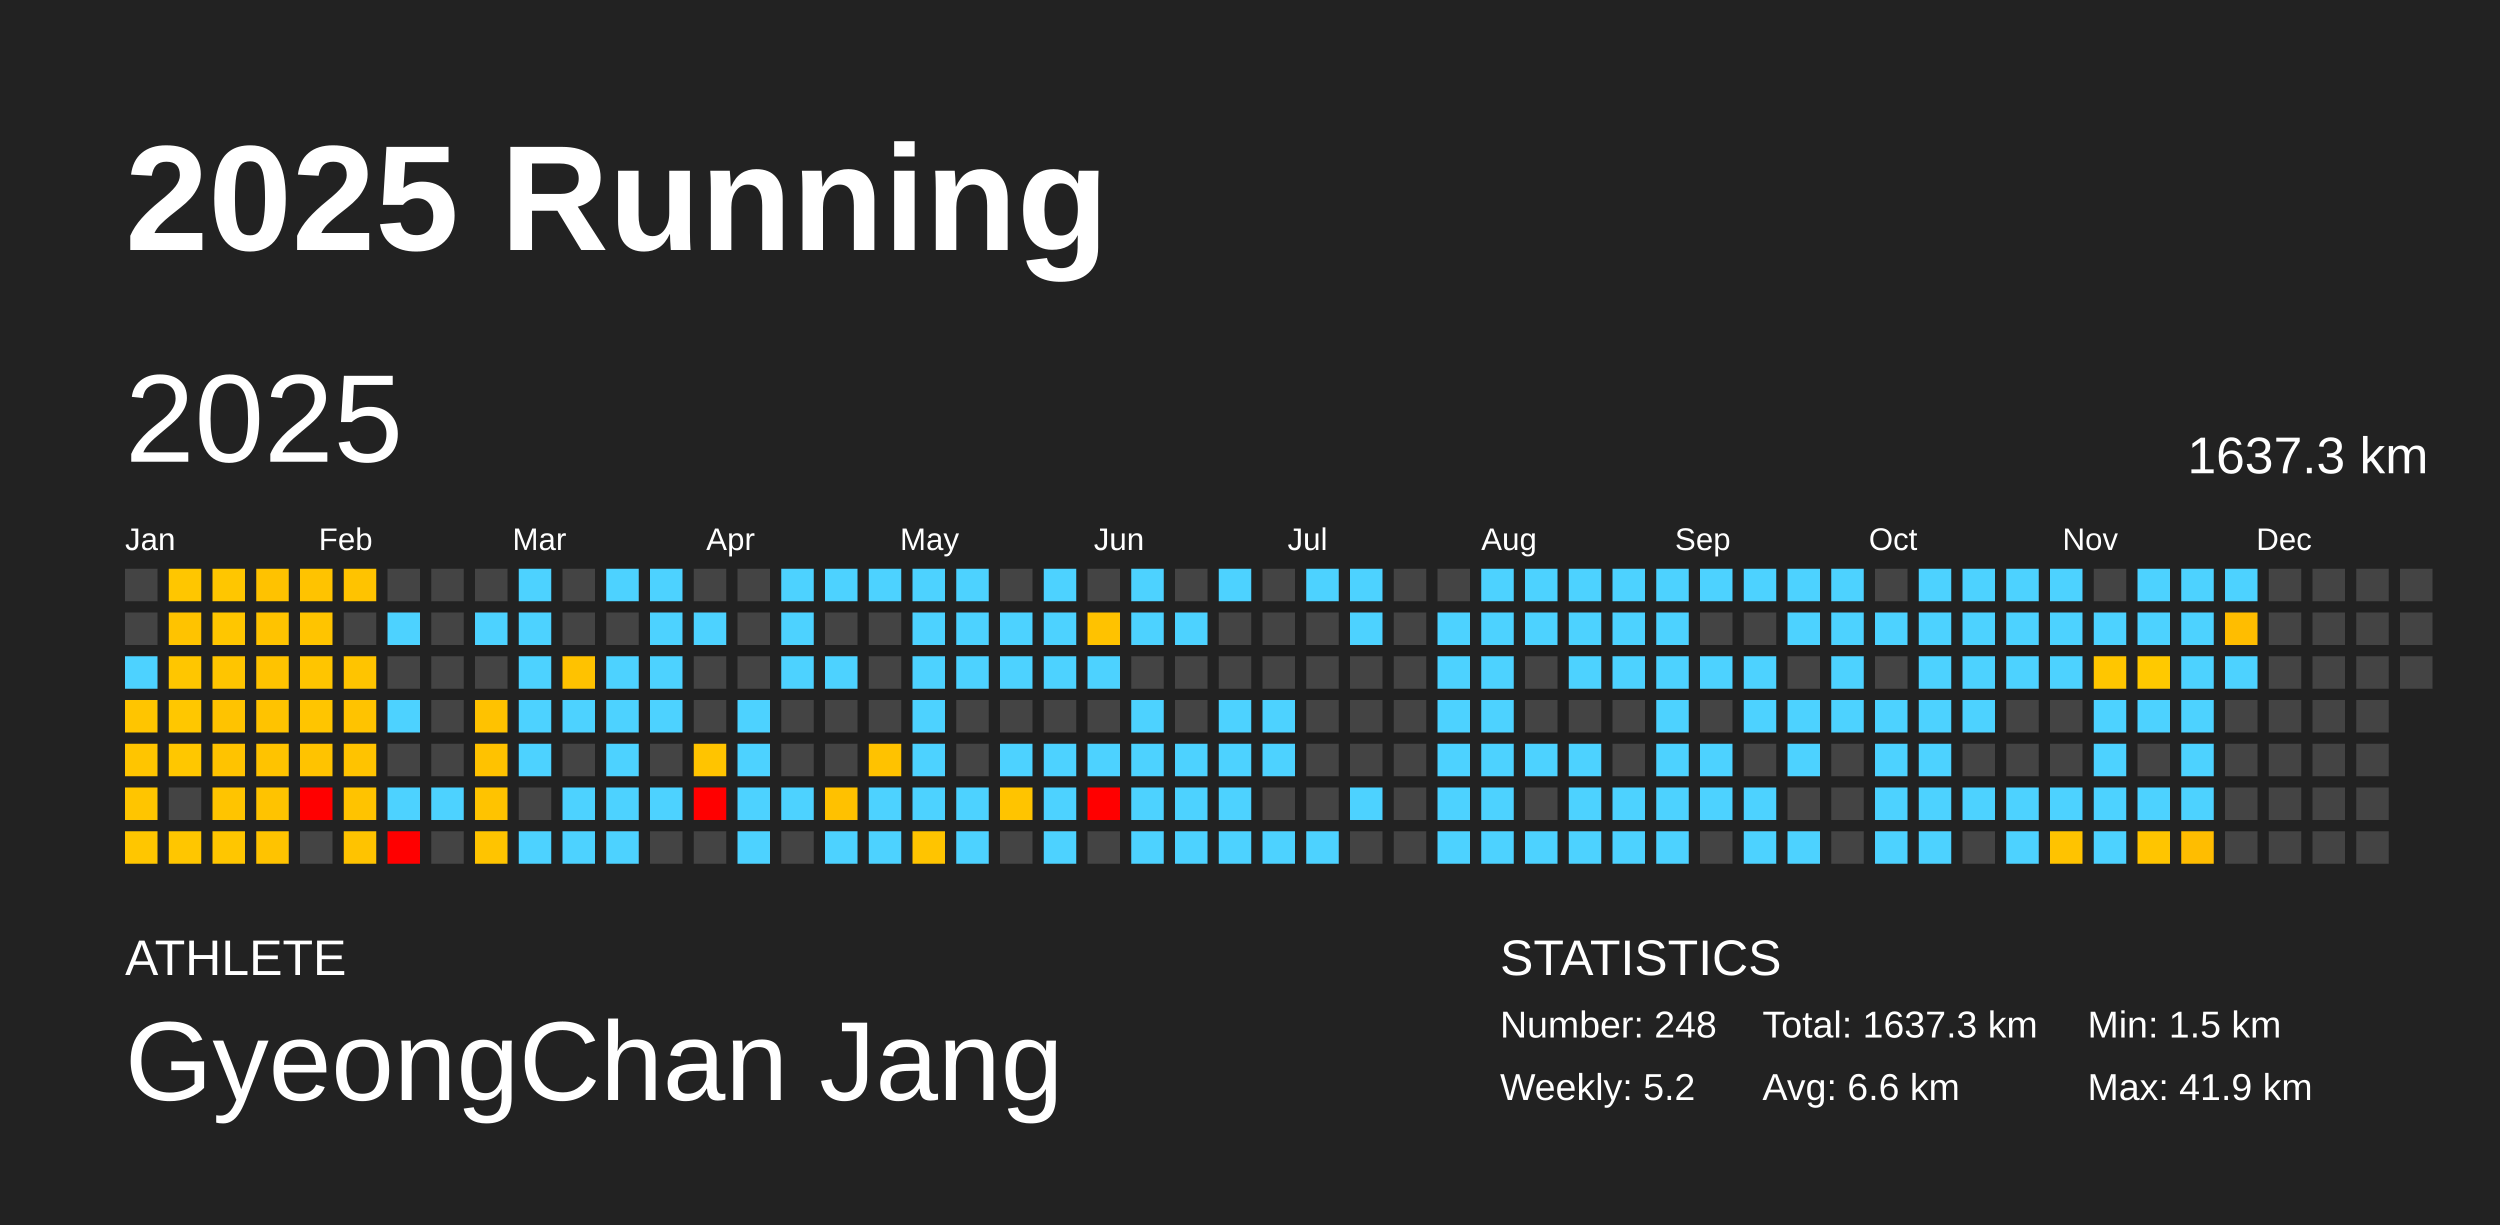
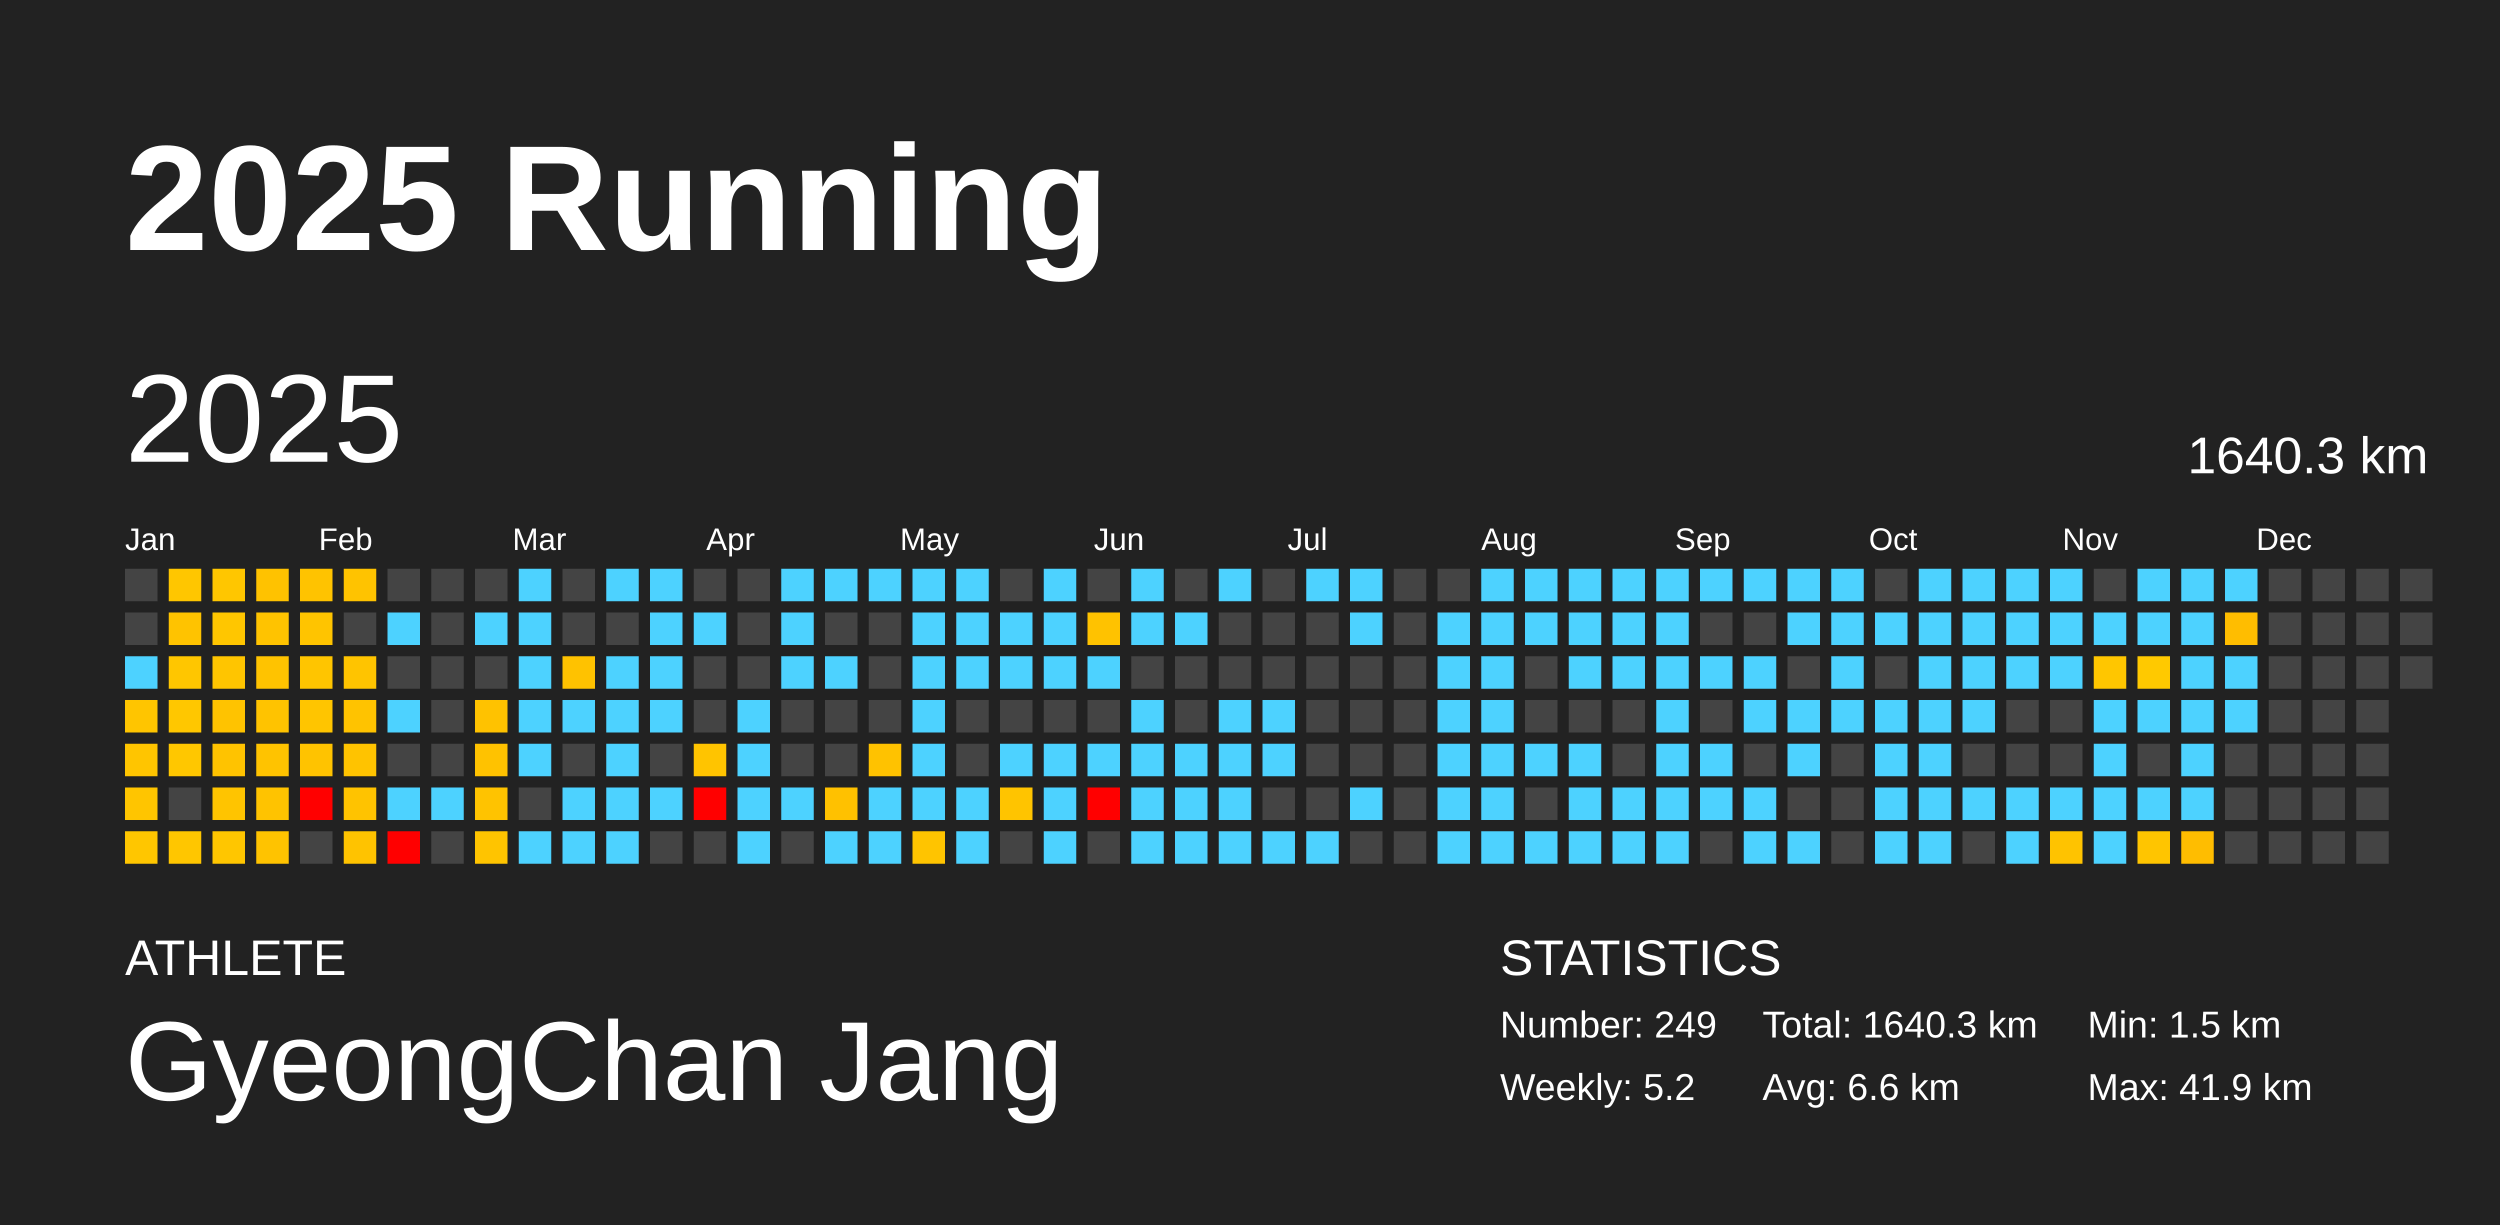
<svg xmlns="http://www.w3.org/2000/svg" baseProfile="full" height="98mm" version="1.1" viewBox="0,0,200,98" width="200mm">
  <defs />
  <rect fill="#222222" height="98" width="200" x="0" y="0" />
  <text fill="#FFFFFF" style="font-size:12px; font-family:Arial; font-weight:bold;" x="10" y="20">2025 Running</text>
  <text fill="#FFFFFF" style="font-size:4px; font-family:Arial" x="10" y="78">ATHLETE</text>
  <text fill="#FFFFFF" style="font-size:9px; font-family:Arial" x="10" y="88">GyeongChan Jang</text>
  <text fill="#FFFFFF" style="font-size:4px; font-family:Arial" x="120" y="78">STATISTICS</text>
-   <text fill="#FFFFFF" style="font-size:3px; font-family:Arial" x="120" y="83">Number: 248</text>
+   <text fill="#FFFFFF" style="font-size:3px; font-family:Arial" x="120" y="83">Number: 249</text>
  <text fill="#FFFFFF" style="font-size:3px; font-family:Arial" x="120" y="88">Weekly: 5.2</text>
-   <text fill="#FFFFFF" style="font-size:3px; font-family:Arial" x="141" y="83">Total: 1637.3 km</text>
+   <text fill="#FFFFFF" style="font-size:3px; font-family:Arial" x="141" y="83">Total: 1640.3 km</text>
  <text fill="#FFFFFF" style="font-size:3px; font-family:Arial" x="141" y="88">Avg: 6.6 km</text>
  <text fill="#FFFFFF" style="font-size:3px; font-family:Arial" x="167" y="83">Min: 1.5 km</text>
  <text fill="#FFFFFF" style="font-size:3px; font-family:Arial" x="167" y="88">Max: 41.9 km</text>
  <text dominant-baseline="hanging" fill="#FFFFFF" style="font-size:10.0px; font-family:Arial;" x="10" y="30">2025</text>
-   <text dominant-baseline="hanging" fill="#FFFFFF" style="font-size:4.125px; font-family:Arial;" x="175" y="35">1637.3 km</text>
+   <text dominant-baseline="hanging" fill="#FFFFFF" style="font-size:4.125px; font-family:Arial;" x="175" y="35">1640.3 km</text>
  <text fill="#FFFFFF" style="font-size:2.5px; font-family:Arial" x="10.0" y="44">Jan</text>
  <text fill="#FFFFFF" style="font-size:2.5px; font-family:Arial" x="25.5" y="44">Feb</text>
  <text fill="#FFFFFF" style="font-size:2.5px; font-family:Arial" x="41.0" y="44">Mar</text>
  <text fill="#FFFFFF" style="font-size:2.5px; font-family:Arial" x="56.5" y="44">Apr</text>
  <text fill="#FFFFFF" style="font-size:2.5px; font-family:Arial" x="72.0" y="44">May</text>
  <text fill="#FFFFFF" style="font-size:2.5px; font-family:Arial" x="87.5" y="44">Jun</text>
  <text fill="#FFFFFF" style="font-size:2.5px; font-family:Arial" x="103.0" y="44">Jul</text>
  <text fill="#FFFFFF" style="font-size:2.5px; font-family:Arial" x="118.5" y="44">Aug</text>
  <text fill="#FFFFFF" style="font-size:2.5px; font-family:Arial" x="134.0" y="44">Sep</text>
  <text fill="#FFFFFF" style="font-size:2.5px; font-family:Arial" x="149.5" y="44">Oct</text>
  <text fill="#FFFFFF" style="font-size:2.5px; font-family:Arial" x="165.0" y="44">Nov</text>
  <text fill="#FFFFFF" style="font-size:2.5px; font-family:Arial" x="180.5" y="44">Dec</text>
  <rect fill="#444444" height="2.6" width="2.6" x="10.0" y="45.5" />
  <rect fill="#444444" height="2.6" width="2.6" x="10.0" y="49.0" />
  <rect fill="#4dd2ff" height="2.6" width="2.6" x="10.0" y="52.5" />
  <rect fill="#ffc500" height="2.6" width="2.6" x="10.0" y="56.0" />
  <rect fill="#ffc500" height="2.6" width="2.6" x="10.0" y="59.5" />
  <rect fill="#ffc500" height="2.6" width="2.6" x="10.0" y="63.0" />
  <rect fill="#ffc600" height="2.6" width="2.6" x="10.0" y="66.5" />
  <rect fill="#ffc600" height="2.6" width="2.6" x="13.5" y="45.5" />
  <rect fill="#ffc300" height="2.6" width="2.6" x="13.5" y="49.0" />
  <rect fill="#ffc600" height="2.6" width="2.6" x="13.5" y="52.5" />
  <rect fill="#ffc700" height="2.6" width="2.6" x="13.5" y="56.0" />
  <rect fill="#ffc700" height="2.6" width="2.6" x="13.5" y="59.5" />
  <rect fill="#444444" height="2.6" width="2.6" x="13.5" y="63.0" />
  <rect fill="#ffc600" height="2.6" width="2.6" x="13.5" y="66.5" />
  <rect fill="#ffc600" height="2.6" width="2.6" x="17.0" y="45.5" />
  <rect fill="#ffc600" height="2.6" width="2.6" x="17.0" y="49.0" />
  <rect fill="#ffc500" height="2.6" width="2.6" x="17.0" y="52.5" />
  <rect fill="#ffc300" height="2.6" width="2.6" x="17.0" y="56.0" />
  <rect fill="#ffc300" height="2.6" width="2.6" x="17.0" y="59.5" />
  <rect fill="#ffc400" height="2.6" width="2.6" x="17.0" y="63.0" />
  <rect fill="#ffc600" height="2.6" width="2.6" x="17.0" y="66.5" />
  <rect fill="#ffc200" height="2.6" width="2.6" x="20.5" y="45.5" />
  <rect fill="#ffc300" height="2.6" width="2.6" x="20.5" y="49.0" />
  <rect fill="#ffc300" height="2.6" width="2.6" x="20.5" y="52.5" />
  <rect fill="#ffc300" height="2.6" width="2.6" x="20.5" y="56.0" />
  <rect fill="#ffc300" height="2.6" width="2.6" x="20.5" y="59.5" />
  <rect fill="#ffc300" height="2.6" width="2.6" x="20.5" y="63.0" />
  <rect fill="#ffc300" height="2.6" width="2.6" x="20.5" y="66.5" />
  <rect fill="#ffc300" height="2.6" width="2.6" x="24.0" y="45.5" />
  <rect fill="#ffc400" height="2.6" width="2.6" x="24.0" y="49.0" />
  <rect fill="#ffc500" height="2.6" width="2.6" x="24.0" y="52.5" />
  <rect fill="#ffc500" height="2.6" width="2.6" x="24.0" y="56.0" />
  <rect fill="#ffc300" height="2.6" width="2.6" x="24.0" y="59.5" />
  <rect fill="red" height="2.6" width="2.6" x="24.0" y="63.0" />
  <rect fill="#444444" height="2.6" width="2.6" x="24.0" y="66.5" />
  <rect fill="#ffc300" height="2.6" width="2.6" x="27.5" y="45.5" />
  <rect fill="#444444" height="2.6" width="2.6" x="27.5" y="49.0" />
  <rect fill="#ffc400" height="2.6" width="2.6" x="27.5" y="52.5" />
  <rect fill="#ffc300" height="2.6" width="2.6" x="27.5" y="56.0" />
  <rect fill="#ffc300" height="2.6" width="2.6" x="27.5" y="59.5" />
  <rect fill="#ffc300" height="2.6" width="2.6" x="27.5" y="63.0" />
  <rect fill="#ffc300" height="2.6" width="2.6" x="27.5" y="66.5" />
  <rect fill="#444444" height="2.6" width="2.6" x="31.0" y="45.5" />
  <rect fill="#4dd2ff" height="2.6" width="2.6" x="31.0" y="49.0" />
  <rect fill="#444444" height="2.6" width="2.6" x="31.0" y="52.5" />
  <rect fill="#4dd2ff" height="2.6" width="2.6" x="31.0" y="56.0" />
  <rect fill="#444444" height="2.6" width="2.6" x="31.0" y="59.5" />
  <rect fill="#4dd2ff" height="2.6" width="2.6" x="31.0" y="63.0" />
  <rect fill="red" height="2.6" width="2.6" x="31.0" y="66.5" />
  <rect fill="#444444" height="2.6" width="2.6" x="34.5" y="45.5" />
  <rect fill="#444444" height="2.6" width="2.6" x="34.5" y="49.0" />
  <rect fill="#444444" height="2.6" width="2.6" x="34.5" y="52.5" />
  <rect fill="#444444" height="2.6" width="2.6" x="34.5" y="56.0" />
  <rect fill="#444444" height="2.6" width="2.6" x="34.5" y="59.5" />
  <rect fill="#4dd2ff" height="2.6" width="2.6" x="34.5" y="63.0" />
  <rect fill="#444444" height="2.6" width="2.6" x="34.5" y="66.5" />
  <rect fill="#444444" height="2.6" width="2.6" x="38.0" y="45.5" />
  <rect fill="#4dd2ff" height="2.6" width="2.6" x="38.0" y="49.0" />
  <rect fill="#444444" height="2.6" width="2.6" x="38.0" y="52.5" />
  <rect fill="#ffc200" height="2.6" width="2.6" x="38.0" y="56.0" />
  <rect fill="#ffc200" height="2.6" width="2.6" x="38.0" y="59.5" />
  <rect fill="#ffc300" height="2.6" width="2.6" x="38.0" y="63.0" />
  <rect fill="#ffc400" height="2.6" width="2.6" x="38.0" y="66.5" />
  <rect fill="#4dd2ff" height="2.6" width="2.6" x="41.5" y="45.5" />
  <rect fill="#4dd2ff" height="2.6" width="2.6" x="41.5" y="49.0" />
  <rect fill="#4dd2ff" height="2.6" width="2.6" x="41.5" y="52.5" />
  <rect fill="#4dd2ff" height="2.6" width="2.6" x="41.5" y="56.0" />
  <rect fill="#4dd2ff" height="2.6" width="2.6" x="41.5" y="59.5" />
  <rect fill="#444444" height="2.6" width="2.6" x="41.5" y="63.0" />
  <rect fill="#4dd2ff" height="2.6" width="2.6" x="41.5" y="66.5" />
  <rect fill="#444444" height="2.6" width="2.6" x="45.0" y="45.5" />
  <rect fill="#444444" height="2.6" width="2.6" x="45.0" y="49.0" />
  <rect fill="#ffc200" height="2.6" width="2.6" x="45.0" y="52.5" />
  <rect fill="#4dd2ff" height="2.6" width="2.6" x="45.0" y="56.0" />
  <rect fill="#444444" height="2.6" width="2.6" x="45.0" y="59.5" />
  <rect fill="#4dd2ff" height="2.6" width="2.6" x="45.0" y="63.0" />
  <rect fill="#4dd2ff" height="2.6" width="2.6" x="45.0" y="66.5" />
  <rect fill="#4dd2ff" height="2.6" width="2.6" x="48.5" y="45.5" />
  <rect fill="#444444" height="2.6" width="2.6" x="48.5" y="49.0" />
  <rect fill="#4dd2ff" height="2.6" width="2.6" x="48.5" y="52.5" />
  <rect fill="#4dd2ff" height="2.6" width="2.6" x="48.5" y="56.0" />
  <rect fill="#4dd2ff" height="2.6" width="2.6" x="48.5" y="59.5" />
  <rect fill="#4dd2ff" height="2.6" width="2.6" x="48.5" y="63.0" />
  <rect fill="#4dd2ff" height="2.6" width="2.6" x="48.5" y="66.5" />
  <rect fill="#4dd2ff" height="2.6" width="2.6" x="52.0" y="45.5" />
  <rect fill="#4dd2ff" height="2.6" width="2.6" x="52.0" y="49.0" />
  <rect fill="#4dd2ff" height="2.6" width="2.6" x="52.0" y="52.5" />
  <rect fill="#4dd2ff" height="2.6" width="2.6" x="52.0" y="56.0" />
  <rect fill="#444444" height="2.6" width="2.6" x="52.0" y="59.5" />
  <rect fill="#4dd2ff" height="2.6" width="2.6" x="52.0" y="63.0" />
  <rect fill="#444444" height="2.6" width="2.6" x="52.0" y="66.5" />
  <rect fill="#444444" height="2.6" width="2.6" x="55.5" y="45.5" />
  <rect fill="#4dd2ff" height="2.6" width="2.6" x="55.5" y="49.0" />
  <rect fill="#444444" height="2.6" width="2.6" x="55.5" y="52.5" />
  <rect fill="#444444" height="2.6" width="2.6" x="55.5" y="56.0" />
  <rect fill="#ffc400" height="2.6" width="2.6" x="55.5" y="59.5" />
  <rect fill="red" height="2.6" width="2.6" x="55.5" y="63.0" />
  <rect fill="#444444" height="2.6" width="2.6" x="55.5" y="66.5" />
  <rect fill="#444444" height="2.6" width="2.6" x="59.0" y="45.5" />
  <rect fill="#444444" height="2.6" width="2.6" x="59.0" y="49.0" />
  <rect fill="#444444" height="2.6" width="2.6" x="59.0" y="52.5" />
  <rect fill="#4dd2ff" height="2.6" width="2.6" x="59.0" y="56.0" />
  <rect fill="#4dd2ff" height="2.6" width="2.6" x="59.0" y="59.5" />
  <rect fill="#4dd2ff" height="2.6" width="2.6" x="59.0" y="63.0" />
  <rect fill="#4dd2ff" height="2.6" width="2.6" x="59.0" y="66.5" />
  <rect fill="#4dd2ff" height="2.6" width="2.6" x="62.5" y="45.5" />
  <rect fill="#4dd2ff" height="2.6" width="2.6" x="62.5" y="49.0" />
  <rect fill="#4dd2ff" height="2.6" width="2.6" x="62.5" y="52.5" />
  <rect fill="#444444" height="2.6" width="2.6" x="62.5" y="56.0" />
  <rect fill="#444444" height="2.6" width="2.6" x="62.5" y="59.5" />
  <rect fill="#4dd2ff" height="2.6" width="2.6" x="62.5" y="63.0" />
  <rect fill="#444444" height="2.6" width="2.6" x="62.5" y="66.5" />
  <rect fill="#4dd2ff" height="2.6" width="2.6" x="66.0" y="45.5" />
  <rect fill="#444444" height="2.6" width="2.6" x="66.0" y="49.0" />
  <rect fill="#4dd2ff" height="2.6" width="2.6" x="66.0" y="52.5" />
  <rect fill="#444444" height="2.6" width="2.6" x="66.0" y="56.0" />
  <rect fill="#444444" height="2.6" width="2.6" x="66.0" y="59.5" />
  <rect fill="#ffc100" height="2.6" width="2.6" x="66.0" y="63.0" />
  <rect fill="#4dd2ff" height="2.6" width="2.6" x="66.0" y="66.5" />
  <rect fill="#4dd2ff" height="2.6" width="2.6" x="69.5" y="45.5" />
  <rect fill="#444444" height="2.6" width="2.6" x="69.5" y="49.0" />
  <rect fill="#444444" height="2.6" width="2.6" x="69.5" y="52.5" />
  <rect fill="#444444" height="2.6" width="2.6" x="69.5" y="56.0" />
  <rect fill="#ffc200" height="2.6" width="2.6" x="69.5" y="59.5" />
  <rect fill="#4dd2ff" height="2.6" width="2.6" x="69.5" y="63.0" />
  <rect fill="#4dd2ff" height="2.6" width="2.6" x="69.5" y="66.5" />
  <rect fill="#4dd2ff" height="2.6" width="2.6" x="73.0" y="45.5" />
  <rect fill="#4dd2ff" height="2.6" width="2.6" x="73.0" y="49.0" />
  <rect fill="#4dd2ff" height="2.6" width="2.6" x="73.0" y="52.5" />
  <rect fill="#4dd2ff" height="2.6" width="2.6" x="73.0" y="56.0" />
  <rect fill="#4dd2ff" height="2.6" width="2.6" x="73.0" y="59.5" />
  <rect fill="#4dd2ff" height="2.6" width="2.6" x="73.0" y="63.0" />
  <rect fill="#ffc400" height="2.6" width="2.6" x="73.0" y="66.5" />
  <rect fill="#4dd2ff" height="2.6" width="2.6" x="76.5" y="45.5" />
  <rect fill="#4dd2ff" height="2.6" width="2.6" x="76.5" y="49.0" />
  <rect fill="#4dd2ff" height="2.6" width="2.6" x="76.5" y="52.5" />
  <rect fill="#444444" height="2.6" width="2.6" x="76.5" y="56.0" />
  <rect fill="#444444" height="2.6" width="2.6" x="76.5" y="59.5" />
  <rect fill="#4dd2ff" height="2.6" width="2.6" x="76.5" y="63.0" />
  <rect fill="#4dd2ff" height="2.6" width="2.6" x="76.5" y="66.5" />
  <rect fill="#444444" height="2.6" width="2.6" x="80.0" y="45.5" />
  <rect fill="#4dd2ff" height="2.6" width="2.6" x="80.0" y="49.0" />
  <rect fill="#4dd2ff" height="2.6" width="2.6" x="80.0" y="52.5" />
  <rect fill="#444444" height="2.6" width="2.6" x="80.0" y="56.0" />
  <rect fill="#4dd2ff" height="2.6" width="2.6" x="80.0" y="59.5" />
  <rect fill="#ffc400" height="2.6" width="2.6" x="80.0" y="63.0" />
  <rect fill="#444444" height="2.6" width="2.6" x="80.0" y="66.5" />
  <rect fill="#4dd2ff" height="2.6" width="2.6" x="83.5" y="45.5" />
  <rect fill="#4dd2ff" height="2.6" width="2.6" x="83.5" y="49.0" />
  <rect fill="#4dd2ff" height="2.6" width="2.6" x="83.5" y="52.5" />
  <rect fill="#444444" height="2.6" width="2.6" x="83.5" y="56.0" />
  <rect fill="#4dd2ff" height="2.6" width="2.6" x="83.5" y="59.5" />
  <rect fill="#4dd2ff" height="2.6" width="2.6" x="83.5" y="63.0" />
  <rect fill="#4dd2ff" height="2.6" width="2.6" x="83.5" y="66.5" />
  <rect fill="#444444" height="2.6" width="2.6" x="87.0" y="45.5" />
  <rect fill="#ffc200" height="2.6" width="2.6" x="87.0" y="49.0" />
  <rect fill="#4dd2ff" height="2.6" width="2.6" x="87.0" y="52.5" />
  <rect fill="#444444" height="2.6" width="2.6" x="87.0" y="56.0" />
  <rect fill="#4dd2ff" height="2.6" width="2.6" x="87.0" y="59.5" />
  <rect fill="red" height="2.6" width="2.6" x="87.0" y="63.0" />
  <rect fill="#444444" height="2.6" width="2.6" x="87.0" y="66.5" />
  <rect fill="#4dd2ff" height="2.6" width="2.6" x="90.5" y="45.5" />
  <rect fill="#4dd2ff" height="2.6" width="2.6" x="90.5" y="49.0" />
  <rect fill="#444444" height="2.6" width="2.6" x="90.5" y="52.5" />
  <rect fill="#4dd2ff" height="2.6" width="2.6" x="90.5" y="56.0" />
  <rect fill="#4dd2ff" height="2.6" width="2.6" x="90.5" y="59.5" />
  <rect fill="#4dd2ff" height="2.6" width="2.6" x="90.5" y="63.0" />
  <rect fill="#4dd2ff" height="2.6" width="2.6" x="90.5" y="66.5" />
  <rect fill="#444444" height="2.6" width="2.6" x="94.0" y="45.5" />
  <rect fill="#4dd2ff" height="2.6" width="2.6" x="94.0" y="49.0" />
  <rect fill="#444444" height="2.6" width="2.6" x="94.0" y="52.5" />
  <rect fill="#444444" height="2.6" width="2.6" x="94.0" y="56.0" />
  <rect fill="#4dd2ff" height="2.6" width="2.6" x="94.0" y="59.5" />
  <rect fill="#4dd2ff" height="2.6" width="2.6" x="94.0" y="63.0" />
  <rect fill="#4dd2ff" height="2.6" width="2.6" x="94.0" y="66.5" />
  <rect fill="#4dd2ff" height="2.6" width="2.6" x="97.5" y="45.5" />
  <rect fill="#444444" height="2.6" width="2.6" x="97.5" y="49.0" />
  <rect fill="#444444" height="2.6" width="2.6" x="97.5" y="52.5" />
  <rect fill="#4dd2ff" height="2.6" width="2.6" x="97.5" y="56.0" />
  <rect fill="#4dd2ff" height="2.6" width="2.6" x="97.5" y="59.5" />
  <rect fill="#4dd2ff" height="2.6" width="2.6" x="97.5" y="63.0" />
  <rect fill="#4dd2ff" height="2.6" width="2.6" x="97.5" y="66.5" />
  <rect fill="#444444" height="2.6" width="2.6" x="101.0" y="45.5" />
  <rect fill="#444444" height="2.6" width="2.6" x="101.0" y="49.0" />
  <rect fill="#444444" height="2.6" width="2.6" x="101.0" y="52.5" />
  <rect fill="#4dd2ff" height="2.6" width="2.6" x="101.0" y="56.0" />
  <rect fill="#4dd2ff" height="2.6" width="2.6" x="101.0" y="59.5" />
  <rect fill="#444444" height="2.6" width="2.6" x="101.0" y="63.0" />
  <rect fill="#4dd2ff" height="2.6" width="2.6" x="101.0" y="66.5" />
  <rect fill="#4dd2ff" height="2.6" width="2.6" x="104.5" y="45.5" />
  <rect fill="#444444" height="2.6" width="2.6" x="104.5" y="49.0" />
  <rect fill="#444444" height="2.6" width="2.6" x="104.5" y="52.5" />
  <rect fill="#444444" height="2.6" width="2.6" x="104.5" y="56.0" />
  <rect fill="#444444" height="2.6" width="2.6" x="104.5" y="59.5" />
  <rect fill="#444444" height="2.6" width="2.6" x="104.5" y="63.0" />
  <rect fill="#4dd2ff" height="2.6" width="2.6" x="104.5" y="66.5" />
  <rect fill="#4dd2ff" height="2.6" width="2.6" x="108.0" y="45.5" />
  <rect fill="#4dd2ff" height="2.6" width="2.6" x="108.0" y="49.0" />
  <rect fill="#444444" height="2.6" width="2.6" x="108.0" y="52.5" />
  <rect fill="#444444" height="2.6" width="2.6" x="108.0" y="56.0" />
  <rect fill="#444444" height="2.6" width="2.6" x="108.0" y="59.5" />
  <rect fill="#4dd2ff" height="2.6" width="2.6" x="108.0" y="63.0" />
  <rect fill="#444444" height="2.6" width="2.6" x="108.0" y="66.5" />
  <rect fill="#444444" height="2.6" width="2.6" x="111.5" y="45.5" />
  <rect fill="#444444" height="2.6" width="2.6" x="111.5" y="49.0" />
  <rect fill="#444444" height="2.6" width="2.6" x="111.5" y="52.5" />
  <rect fill="#444444" height="2.6" width="2.6" x="111.5" y="56.0" />
  <rect fill="#444444" height="2.6" width="2.6" x="111.5" y="59.5" />
  <rect fill="#444444" height="2.6" width="2.6" x="111.5" y="63.0" />
  <rect fill="#444444" height="2.6" width="2.6" x="111.5" y="66.5" />
  <rect fill="#444444" height="2.6" width="2.6" x="115.0" y="45.5" />
  <rect fill="#4dd2ff" height="2.6" width="2.6" x="115.0" y="49.0" />
  <rect fill="#4dd2ff" height="2.6" width="2.6" x="115.0" y="52.5" />
  <rect fill="#4dd2ff" height="2.6" width="2.6" x="115.0" y="56.0" />
  <rect fill="#4dd2ff" height="2.6" width="2.6" x="115.0" y="59.5" />
  <rect fill="#4dd2ff" height="2.6" width="2.6" x="115.0" y="63.0" />
  <rect fill="#4dd2ff" height="2.6" width="2.6" x="115.0" y="66.5" />
  <rect fill="#4dd2ff" height="2.6" width="2.6" x="118.5" y="45.5" />
  <rect fill="#4dd2ff" height="2.6" width="2.6" x="118.5" y="49.0" />
  <rect fill="#4dd2ff" height="2.6" width="2.6" x="118.5" y="52.5" />
  <rect fill="#4dd2ff" height="2.6" width="2.6" x="118.5" y="56.0" />
  <rect fill="#4dd2ff" height="2.6" width="2.6" x="118.5" y="59.5" />
  <rect fill="#4dd2ff" height="2.6" width="2.6" x="118.5" y="63.0" />
  <rect fill="#4dd2ff" height="2.6" width="2.6" x="118.5" y="66.5" />
  <rect fill="#4dd2ff" height="2.6" width="2.6" x="122.0" y="45.5" />
  <rect fill="#4dd2ff" height="2.6" width="2.6" x="122.0" y="49.0" />
  <rect fill="#444444" height="2.6" width="2.6" x="122.0" y="52.5" />
  <rect fill="#444444" height="2.6" width="2.6" x="122.0" y="56.0" />
  <rect fill="#4dd2ff" height="2.6" width="2.6" x="122.0" y="59.5" />
  <rect fill="#444444" height="2.6" width="2.6" x="122.0" y="63.0" />
  <rect fill="#4dd2ff" height="2.6" width="2.6" x="122.0" y="66.5" />
  <rect fill="#4dd2ff" height="2.6" width="2.6" x="125.5" y="45.5" />
  <rect fill="#4dd2ff" height="2.6" width="2.6" x="125.5" y="49.0" />
  <rect fill="#4dd2ff" height="2.6" width="2.6" x="125.5" y="52.5" />
  <rect fill="#444444" height="2.6" width="2.6" x="125.5" y="56.0" />
  <rect fill="#4dd2ff" height="2.6" width="2.6" x="125.5" y="59.5" />
  <rect fill="#4dd2ff" height="2.6" width="2.6" x="125.5" y="63.0" />
  <rect fill="#4dd2ff" height="2.6" width="2.6" x="125.5" y="66.5" />
  <rect fill="#4dd2ff" height="2.6" width="2.6" x="129.0" y="45.5" />
  <rect fill="#4dd2ff" height="2.6" width="2.6" x="129.0" y="49.0" />
  <rect fill="#4dd2ff" height="2.6" width="2.6" x="129.0" y="52.5" />
  <rect fill="#444444" height="2.6" width="2.6" x="129.0" y="56.0" />
  <rect fill="#444444" height="2.6" width="2.6" x="129.0" y="59.5" />
  <rect fill="#4dd2ff" height="2.6" width="2.6" x="129.0" y="63.0" />
  <rect fill="#4dd2ff" height="2.6" width="2.6" x="129.0" y="66.5" />
  <rect fill="#4dd2ff" height="2.6" width="2.6" x="132.5" y="45.5" />
  <rect fill="#4dd2ff" height="2.6" width="2.6" x="132.5" y="49.0" />
  <rect fill="#4dd2ff" height="2.6" width="2.6" x="132.5" y="52.5" />
  <rect fill="#4dd2ff" height="2.6" width="2.6" x="132.5" y="56.0" />
  <rect fill="#4dd2ff" height="2.6" width="2.6" x="132.5" y="59.5" />
  <rect fill="#4dd2ff" height="2.6" width="2.6" x="132.5" y="63.0" />
  <rect fill="#4dd2ff" height="2.6" width="2.6" x="132.5" y="66.5" />
  <rect fill="#4dd2ff" height="2.6" width="2.6" x="136.0" y="45.5" />
  <rect fill="#444444" height="2.6" width="2.6" x="136.0" y="49.0" />
  <rect fill="#4dd2ff" height="2.6" width="2.6" x="136.0" y="52.5" />
  <rect fill="#444444" height="2.6" width="2.6" x="136.0" y="56.0" />
  <rect fill="#4dd2ff" height="2.6" width="2.6" x="136.0" y="59.5" />
  <rect fill="#4dd2ff" height="2.6" width="2.6" x="136.0" y="63.0" />
  <rect fill="#444444" height="2.6" width="2.6" x="136.0" y="66.5" />
  <rect fill="#4dd2ff" height="2.6" width="2.6" x="139.5" y="45.5" />
  <rect fill="#444444" height="2.6" width="2.6" x="139.5" y="49.0" />
  <rect fill="#4dd2ff" height="2.6" width="2.6" x="139.5" y="52.5" />
  <rect fill="#4dd2ff" height="2.6" width="2.6" x="139.5" y="56.0" />
  <rect fill="#444444" height="2.6" width="2.6" x="139.5" y="59.5" />
  <rect fill="#4dd2ff" height="2.6" width="2.6" x="139.5" y="63.0" />
  <rect fill="#4dd2ff" height="2.6" width="2.6" x="139.5" y="66.5" />
  <rect fill="#4dd2ff" height="2.6" width="2.6" x="143.0" y="45.5" />
  <rect fill="#4dd2ff" height="2.6" width="2.6" x="143.0" y="49.0" />
  <rect fill="#444444" height="2.6" width="2.6" x="143.0" y="52.5" />
  <rect fill="#4dd2ff" height="2.6" width="2.6" x="143.0" y="56.0" />
  <rect fill="#4dd2ff" height="2.6" width="2.6" x="143.0" y="59.5" />
  <rect fill="#444444" height="2.6" width="2.6" x="143.0" y="63.0" />
  <rect fill="#4dd2ff" height="2.6" width="2.6" x="143.0" y="66.5" />
  <rect fill="#4dd2ff" height="2.6" width="2.6" x="146.5" y="45.5" />
  <rect fill="#4dd2ff" height="2.6" width="2.6" x="146.5" y="49.0" />
  <rect fill="#4dd2ff" height="2.6" width="2.6" x="146.5" y="52.5" />
  <rect fill="#4dd2ff" height="2.6" width="2.6" x="146.5" y="56.0" />
  <rect fill="#444444" height="2.6" width="2.6" x="146.5" y="59.5" />
  <rect fill="#444444" height="2.6" width="2.6" x="146.5" y="63.0" />
  <rect fill="#444444" height="2.6" width="2.6" x="146.5" y="66.5" />
  <rect fill="#444444" height="2.6" width="2.6" x="150.0" y="45.5" />
  <rect fill="#4dd2ff" height="2.6" width="2.6" x="150.0" y="49.0" />
  <rect fill="#444444" height="2.6" width="2.6" x="150.0" y="52.5" />
  <rect fill="#4dd2ff" height="2.6" width="2.6" x="150.0" y="56.0" />
  <rect fill="#4dd2ff" height="2.6" width="2.6" x="150.0" y="59.5" />
  <rect fill="#4dd2ff" height="2.6" width="2.6" x="150.0" y="63.0" />
  <rect fill="#4dd2ff" height="2.6" width="2.6" x="150.0" y="66.5" />
  <rect fill="#4dd2ff" height="2.6" width="2.6" x="153.5" y="45.5" />
  <rect fill="#4dd2ff" height="2.6" width="2.6" x="153.5" y="49.0" />
  <rect fill="#4dd2ff" height="2.6" width="2.6" x="153.5" y="52.5" />
  <rect fill="#4dd2ff" height="2.6" width="2.6" x="153.5" y="56.0" />
  <rect fill="#4dd2ff" height="2.6" width="2.6" x="153.5" y="59.5" />
  <rect fill="#4dd2ff" height="2.6" width="2.6" x="153.5" y="63.0" />
  <rect fill="#4dd2ff" height="2.6" width="2.6" x="153.5" y="66.5" />
  <rect fill="#4dd2ff" height="2.6" width="2.6" x="157.0" y="45.5" />
  <rect fill="#4dd2ff" height="2.6" width="2.6" x="157.0" y="49.0" />
  <rect fill="#4dd2ff" height="2.6" width="2.6" x="157.0" y="52.5" />
  <rect fill="#4dd2ff" height="2.6" width="2.6" x="157.0" y="56.0" />
  <rect fill="#444444" height="2.6" width="2.6" x="157.0" y="59.5" />
  <rect fill="#4dd2ff" height="2.6" width="2.6" x="157.0" y="63.0" />
  <rect fill="#444444" height="2.6" width="2.6" x="157.0" y="66.5" />
  <rect fill="#4dd2ff" height="2.6" width="2.6" x="160.5" y="45.5" />
  <rect fill="#4dd2ff" height="2.6" width="2.6" x="160.5" y="49.0" />
  <rect fill="#4dd2ff" height="2.6" width="2.6" x="160.5" y="52.5" />
  <rect fill="#444444" height="2.6" width="2.6" x="160.5" y="56.0" />
  <rect fill="#444444" height="2.6" width="2.6" x="160.5" y="59.5" />
  <rect fill="#4dd2ff" height="2.6" width="2.6" x="160.5" y="63.0" />
  <rect fill="#4dd2ff" height="2.6" width="2.6" x="160.5" y="66.5" />
  <rect fill="#4dd2ff" height="2.6" width="2.6" x="164.0" y="45.5" />
  <rect fill="#4dd2ff" height="2.6" width="2.6" x="164.0" y="49.0" />
  <rect fill="#4dd2ff" height="2.6" width="2.6" x="164.0" y="52.5" />
  <rect fill="#444444" height="2.6" width="2.6" x="164.0" y="56.0" />
  <rect fill="#444444" height="2.6" width="2.6" x="164.0" y="59.5" />
  <rect fill="#4dd2ff" height="2.6" width="2.6" x="164.0" y="63.0" />
  <rect fill="#ffc300" height="2.6" width="2.6" x="164.0" y="66.5" />
  <rect fill="#444444" height="2.6" width="2.6" x="167.5" y="45.5" />
  <rect fill="#4dd2ff" height="2.6" width="2.6" x="167.5" y="49.0" />
  <rect fill="#ffc600" height="2.6" width="2.6" x="167.5" y="52.5" />
  <rect fill="#4dd2ff" height="2.6" width="2.6" x="167.5" y="56.0" />
  <rect fill="#4dd2ff" height="2.6" width="2.6" x="167.5" y="59.5" />
  <rect fill="#4dd2ff" height="2.6" width="2.6" x="167.5" y="63.0" />
  <rect fill="#4dd2ff" height="2.6" width="2.6" x="167.5" y="66.5" />
  <rect fill="#4dd2ff" height="2.6" width="2.6" x="171.0" y="45.5" />
  <rect fill="#4dd2ff" height="2.6" width="2.6" x="171.0" y="49.0" />
  <rect fill="#ffc900" height="2.6" width="2.6" x="171.0" y="52.5" />
  <rect fill="#4dd2ff" height="2.6" width="2.6" x="171.0" y="56.0" />
  <rect fill="#444444" height="2.6" width="2.6" x="171.0" y="59.5" />
  <rect fill="#4dd2ff" height="2.6" width="2.6" x="171.0" y="63.0" />
  <rect fill="#ffc500" height="2.6" width="2.6" x="171.0" y="66.5" />
  <rect fill="#4dd2ff" height="2.6" width="2.6" x="174.5" y="45.5" />
  <rect fill="#4dd2ff" height="2.6" width="2.6" x="174.5" y="49.0" />
  <rect fill="#4dd2ff" height="2.6" width="2.6" x="174.5" y="52.5" />
  <rect fill="#4dd2ff" height="2.6" width="2.6" x="174.5" y="56.0" />
  <rect fill="#4dd2ff" height="2.6" width="2.6" x="174.5" y="59.5" />
  <rect fill="#4dd2ff" height="2.6" width="2.6" x="174.5" y="63.0" />
  <rect fill="#ffbd00" height="2.6" width="2.6" x="174.5" y="66.5" />
  <rect fill="#4dd2ff" height="2.6" width="2.6" x="178.0" y="45.5" />
  <rect fill="#ffbd00" height="2.6" width="2.6" x="178.0" y="49.0" />
  <rect fill="#4dd2ff" height="2.6" width="2.6" x="178.0" y="52.5" />
-   <rect fill="#444444" height="2.6" width="2.6" x="178.0" y="56.0" />
+   <rect fill="#4dd2ff" height="2.6" width="2.6" x="178.0" y="56.0" />
  <rect fill="#444444" height="2.6" width="2.6" x="178.0" y="59.5" />
  <rect fill="#444444" height="2.6" width="2.6" x="178.0" y="63.0" />
  <rect fill="#444444" height="2.6" width="2.6" x="178.0" y="66.5" />
  <rect fill="#444444" height="2.6" width="2.6" x="181.5" y="45.5" />
  <rect fill="#444444" height="2.6" width="2.6" x="181.5" y="49.0" />
  <rect fill="#444444" height="2.6" width="2.6" x="181.5" y="52.5" />
  <rect fill="#444444" height="2.6" width="2.6" x="181.5" y="56.0" />
  <rect fill="#444444" height="2.6" width="2.6" x="181.5" y="59.5" />
  <rect fill="#444444" height="2.6" width="2.6" x="181.5" y="63.0" />
  <rect fill="#444444" height="2.6" width="2.6" x="181.5" y="66.5" />
  <rect fill="#444444" height="2.6" width="2.6" x="185.0" y="45.5" />
  <rect fill="#444444" height="2.6" width="2.6" x="185.0" y="49.0" />
  <rect fill="#444444" height="2.6" width="2.6" x="185.0" y="52.5" />
  <rect fill="#444444" height="2.6" width="2.6" x="185.0" y="56.0" />
  <rect fill="#444444" height="2.6" width="2.6" x="185.0" y="59.5" />
  <rect fill="#444444" height="2.6" width="2.6" x="185.0" y="63.0" />
  <rect fill="#444444" height="2.6" width="2.6" x="185.0" y="66.5" />
  <rect fill="#444444" height="2.6" width="2.6" x="188.5" y="45.5" />
  <rect fill="#444444" height="2.6" width="2.6" x="188.5" y="49.0" />
  <rect fill="#444444" height="2.6" width="2.6" x="188.5" y="52.5" />
  <rect fill="#444444" height="2.6" width="2.6" x="188.5" y="56.0" />
  <rect fill="#444444" height="2.6" width="2.6" x="188.5" y="59.5" />
  <rect fill="#444444" height="2.6" width="2.6" x="188.5" y="63.0" />
  <rect fill="#444444" height="2.6" width="2.6" x="188.5" y="66.5" />
  <rect fill="#444444" height="2.6" width="2.6" x="192.0" y="45.5" />
  <rect fill="#444444" height="2.6" width="2.6" x="192.0" y="49.0" />
  <rect fill="#444444" height="2.6" width="2.6" x="192.0" y="52.5" />
</svg>
